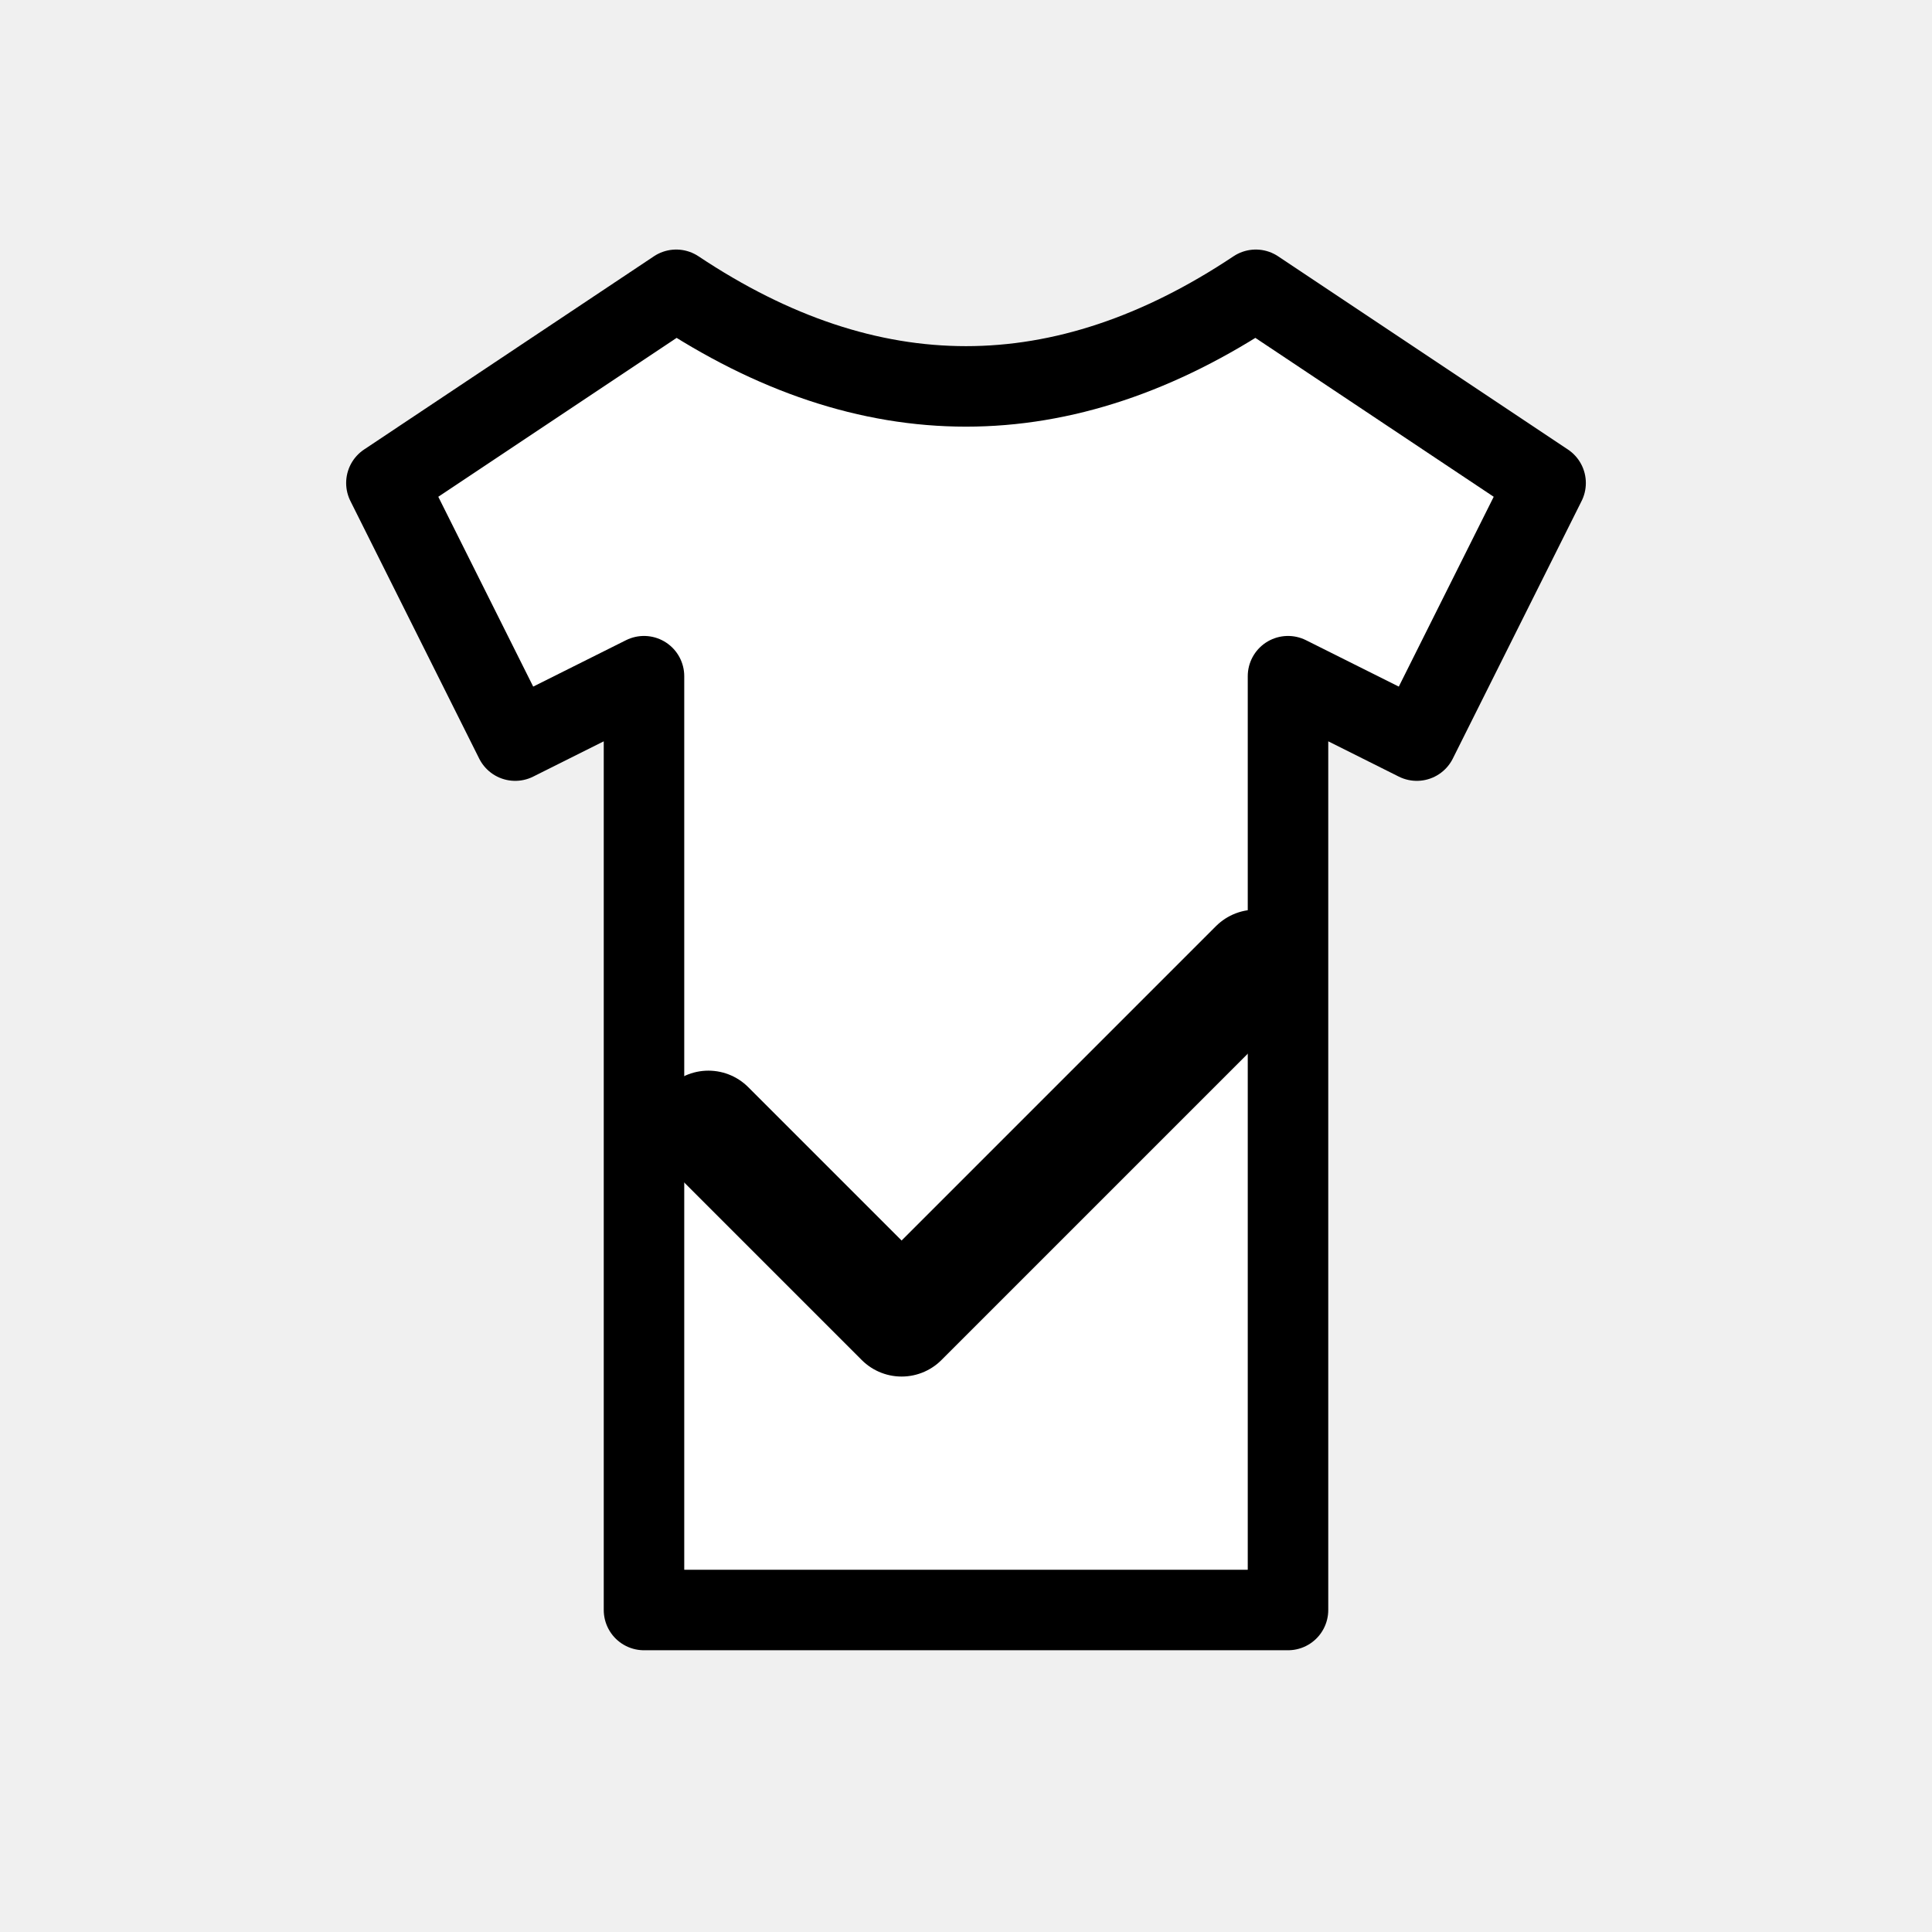
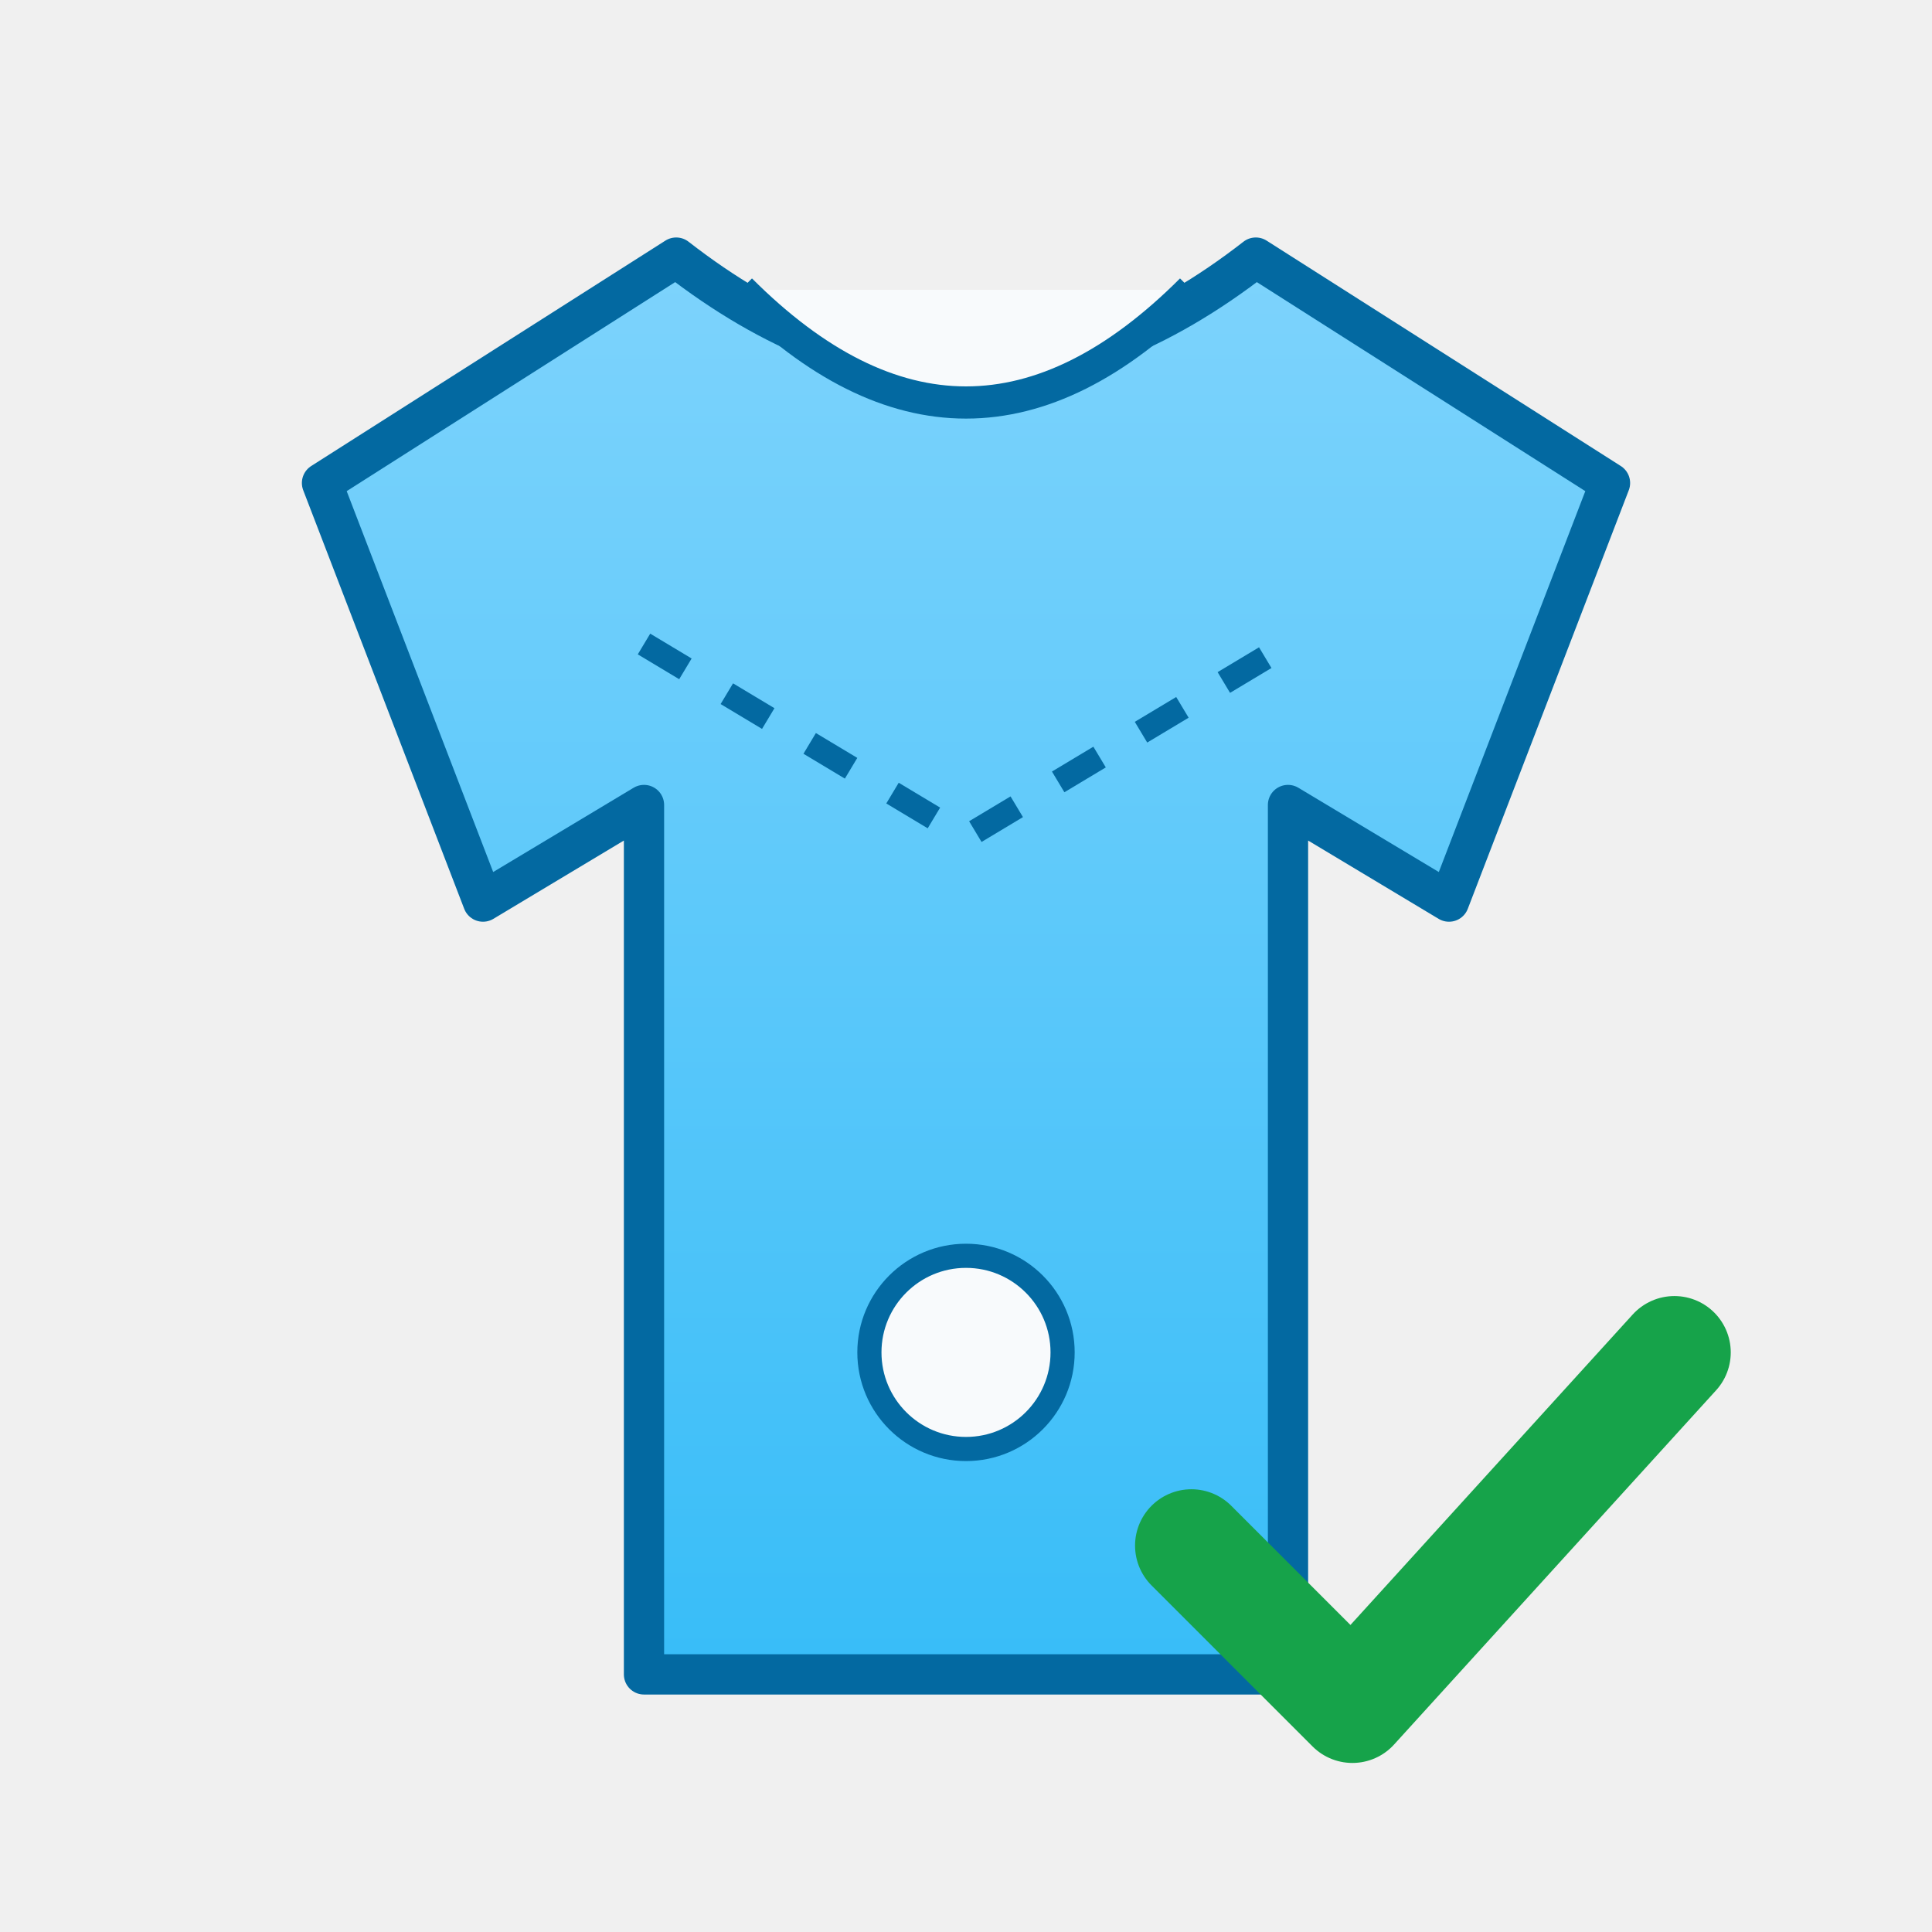
<svg xmlns="http://www.w3.org/2000/svg" viewBox="0 0 120 120" width="120" height="120">
-   <g fill="#fff" stroke="#000" stroke-width="5" stroke-linejoin="round" stroke-linecap="round">
-     <path d="M42 18 L24 30 L32 46 L40 42 L40 100 L80 100 L80 42 L88 46 L96 30 L78 18 Q60 30 42 18 Z" />
-     <path d="M44 70 L56 82 L78 60" fill="none" stroke-width="7" />
-   </g>
+   <defs>
+     <linearGradient id="a" x1="0" y1="0" x2="0" y2="1">
+       <stop offset="0" stop-color="#7dd3fc" />
+       <stop offset="1" stop-color="#38bdf8" />
+     </linearGradient>
+   </defs>
+   <path d="M42 16 L20 30 L30 56 L40 50 L40 104 L80 104 L80 50 L90 56 L100 30 L78 16 Q60 30 42 16 Z" fill="url(#a)" stroke="#0369a1" stroke-width="2.5" stroke-linejoin="round" />
+   <path d="M46 18 Q60 32 74 18" fill="#f8fafc" stroke="#0369a1" stroke-width="2" />
+   <path d="M40 40 L60 52 L80 40" fill="none" stroke="#0369a1" stroke-width="1.5" stroke-dasharray="3 3" />
+   <circle cx="60" cy="84" r="6" fill="#f8fafc" stroke="#0369a1" stroke-width="1.5" />
+   <path d="M74 96 L84 106 L104 84" fill="none" stroke="#16a34a" stroke-width="7" stroke-linecap="round" stroke-linejoin="round" />
</svg>
